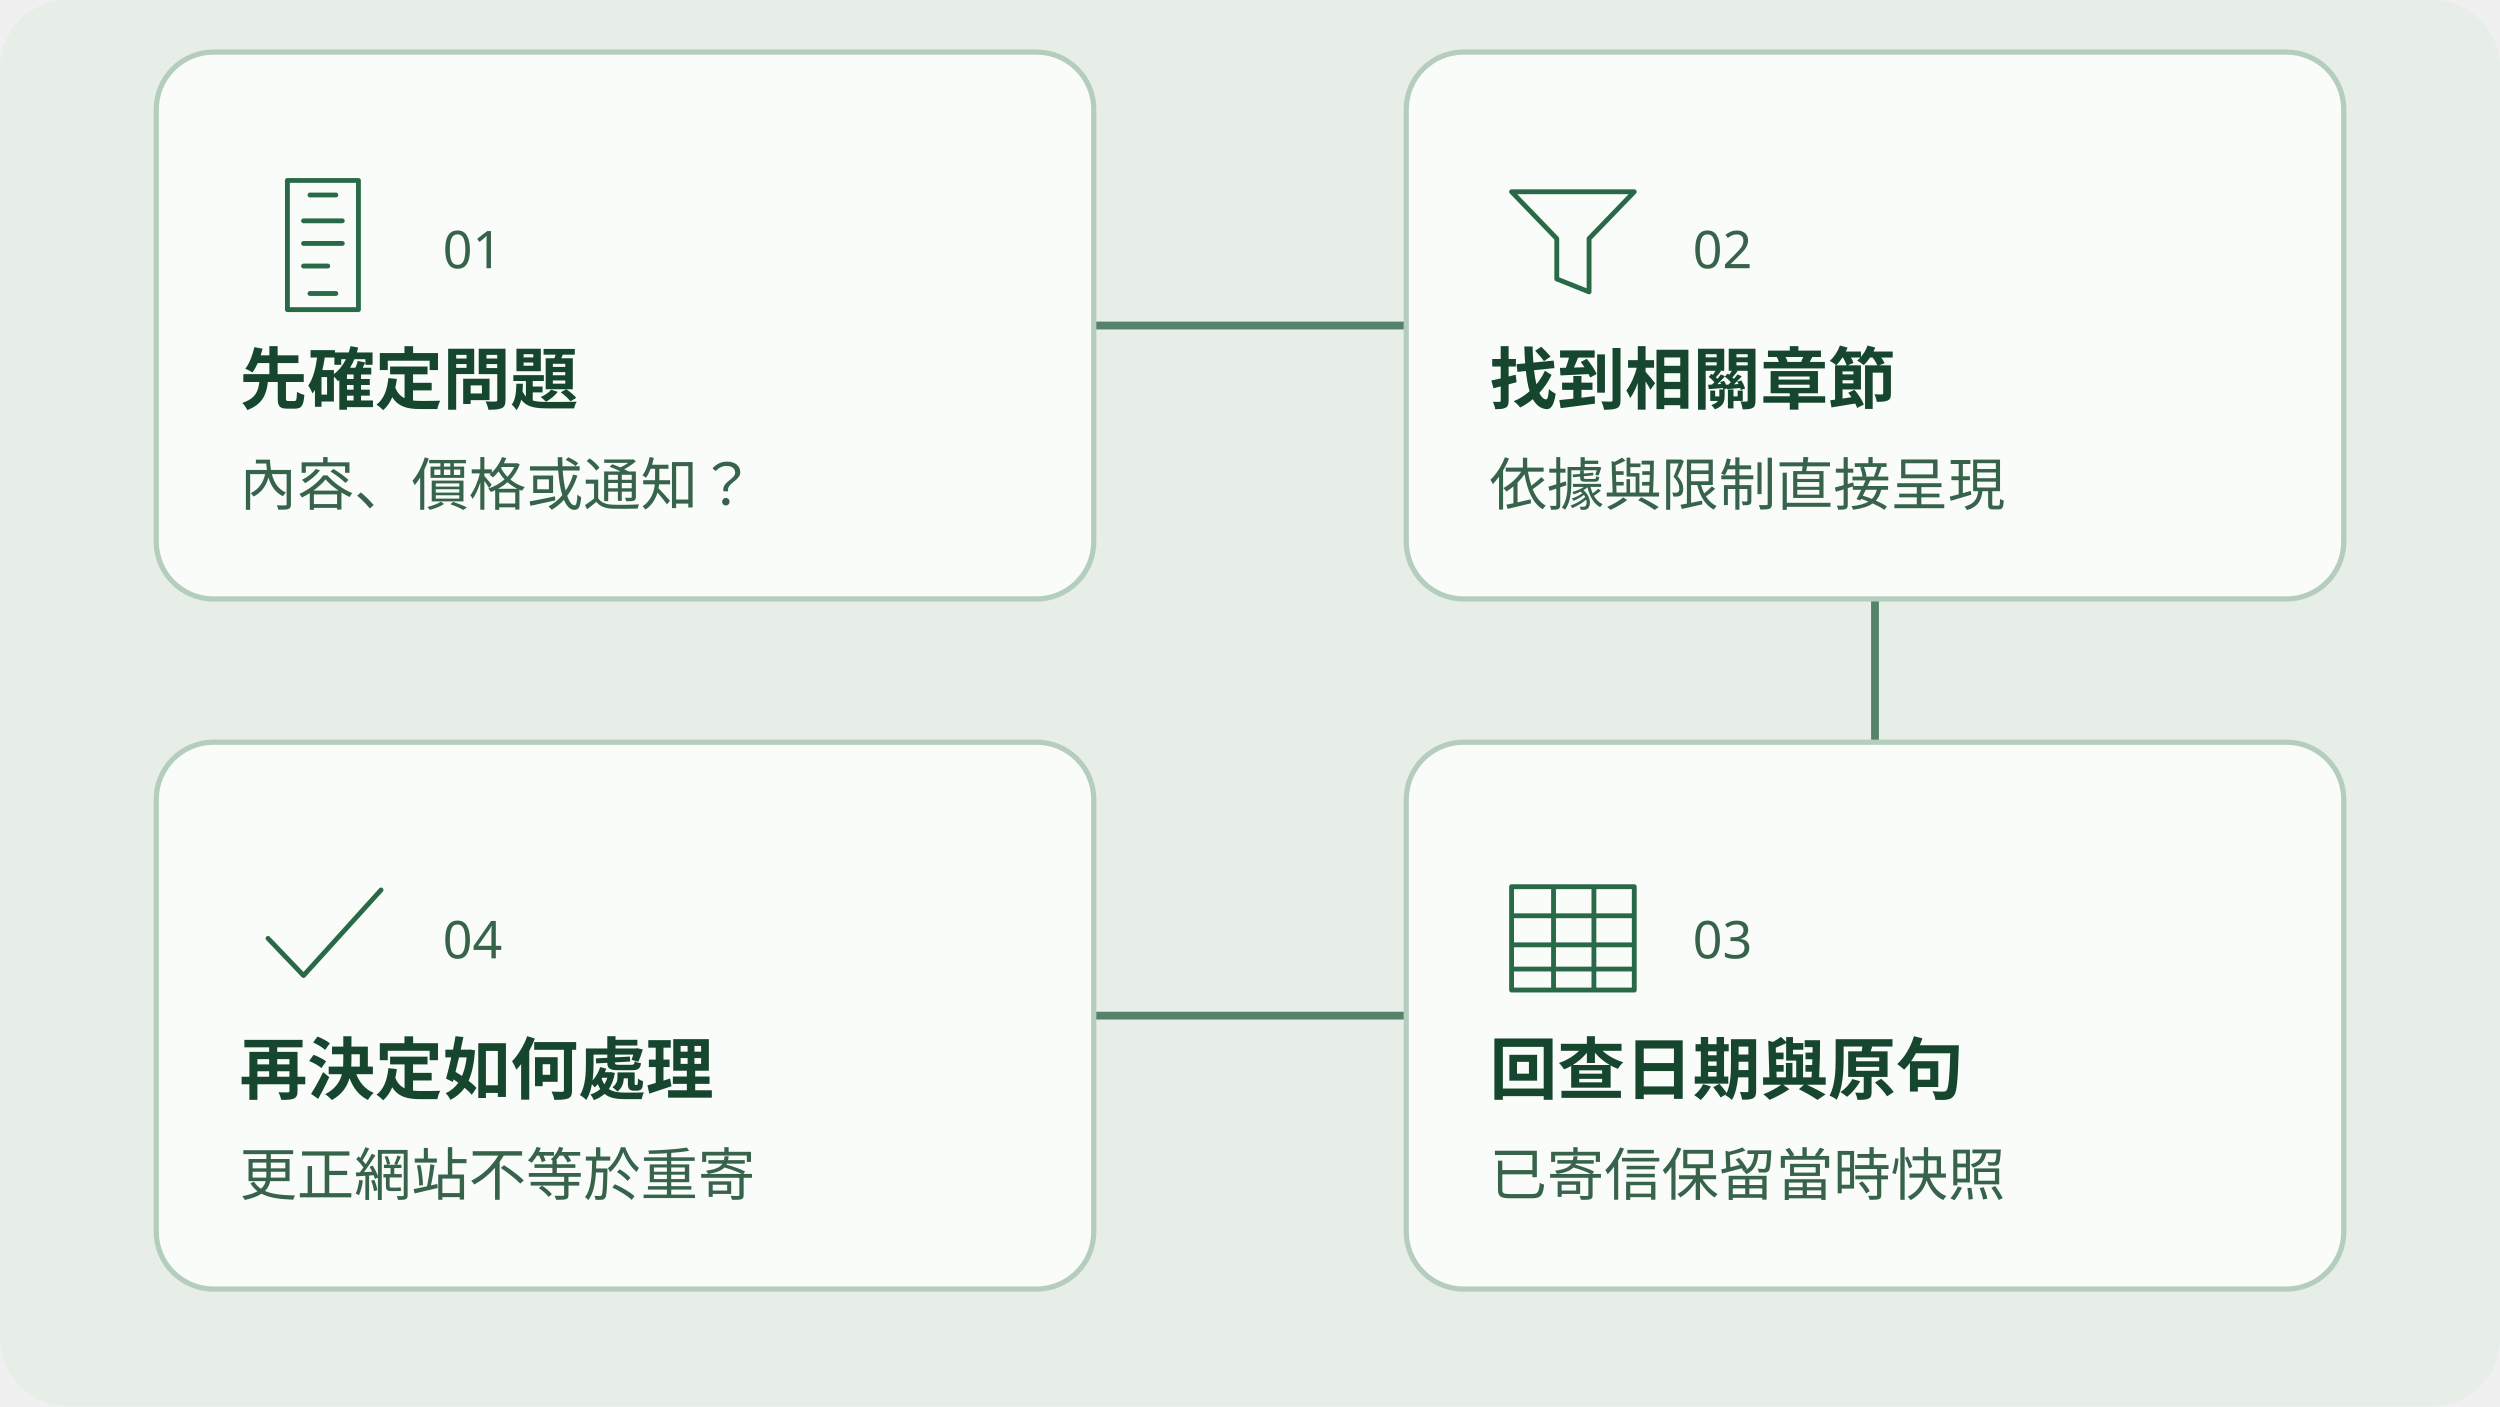
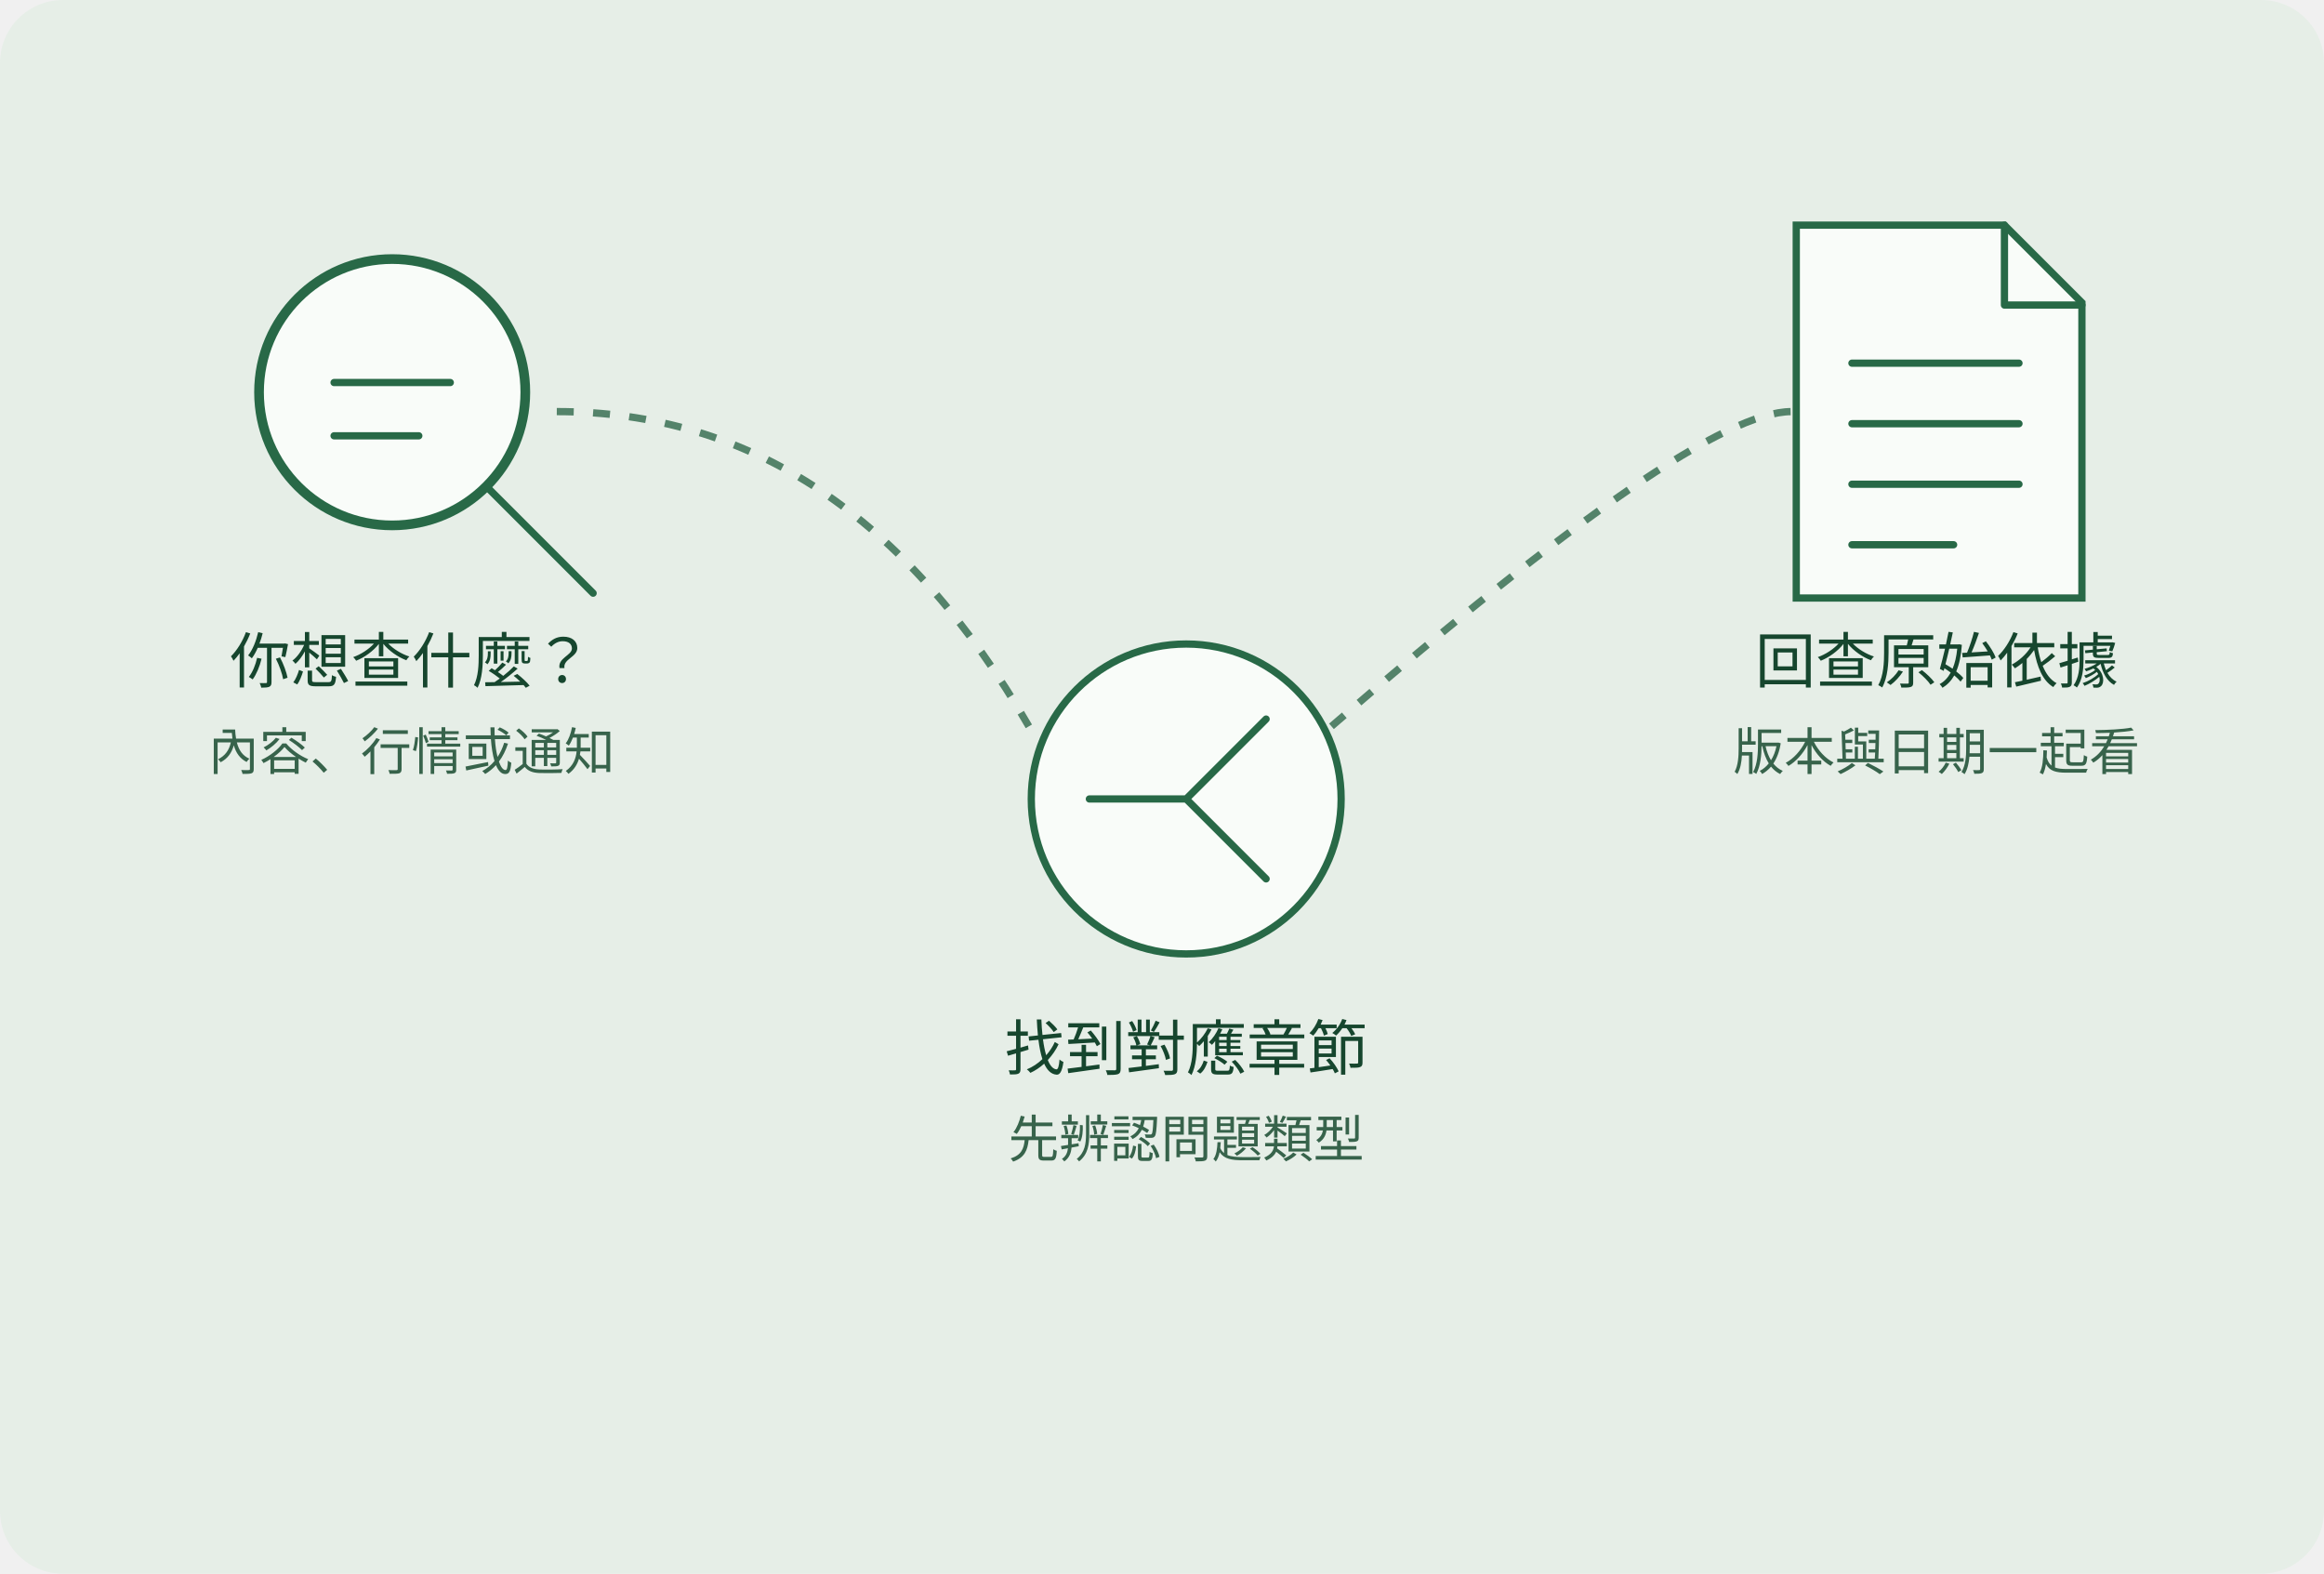
- <svg xmlns="http://www.w3.org/2000/svg" class="book-art" role="img" aria-label="已做到與仍待改進，分開看" viewBox="0 0 960 540">
-   <rect width="960" height="540" rx="26" fill="#e6eee7" />
-   <path d="M420 125H540" data-book-path="0" fill="none" stroke="#54836a" stroke-width="3" />
-   <path d="M720 230V285" data-book-path="1" fill="none" stroke="#54836a" stroke-width="3" />
-   <path d="M540 390H420" data-book-path="2" fill="none" stroke="#54836a" stroke-width="3" />
-   <g data-book-node="0" transform="translate(240,125)">
-     <rect class="bk-node-bg" x="-180" y="-105" width="360" height="210" rx="22" fill="#f9fcf9" stroke="#b4cdbc" stroke-width="2" />
-     <g transform="translate(-116,-34) scale(.62)" fill="none" stroke="#286947" stroke-width="3" stroke-linecap="round" stroke-linejoin="round">
-       <path d="M-22-35h44v80h-44zM-8-26h16M-8 35h16M-12-10h24M-12 4h24M-12 18h15" />
-     </g>
-     <text x="-70" y="-22" fill="#37634b" font-size="20" font-family="system-ui,sans-serif">01</text>
-     <text class="bk-label" x="-148" y="30" fill="#16462e" font-size="26" font-weight="600" font-family="system-ui,sans-serif">先確定問題</text>
-     <text x="-148" y="69" fill="#37634b" font-size="22" font-family="system-ui,sans-serif">內容、價格或通知？</text>
+ <svg xmlns="http://www.w3.org/2000/svg" class="book-art" data-illustration="bespoke" data-mobile-viewbox="0 0 480 1000" viewBox="0 0 960 650" role="img" aria-label="從問題回到資料、來源與處理方式">
+   <rect width="960" height="650" rx="26" fill="#e6eee7" />
+   <path data-book-path="0" d="M230 170Q350 170 425 300" data-mobile-d="M230 140H450V320Q450 350 320 350" fill="none" stroke="#54836a" stroke-width="3" stroke-dasharray="7 8" />
+   <path data-book-path="1" d="M550 300Q700 170 740 170" data-mobile-d="M230 440H25V640Q25 670 150 670" fill="none" stroke="#54836a" stroke-width="3" stroke-dasharray="7 8" />
+   <g data-book-node="0" transform="translate(170,170)" data-mobile-transform="translate(140,140)">
+     <circle class="bk-node-bg" cx="-8" cy="-8" r="55" fill="#f9fcf9" stroke="#286947" stroke-width="4" />
+     <path d="M32 32L75 75M-32-12h48M-32 10h35" fill="none" stroke="#286947" stroke-width="3" stroke-linecap="round" stroke-linejoin="round" />
+     <text x="0" y="112" text-anchor="middle" fill="#16462e" font-size="25" font-family="system-ui,sans-serif">你想查什麼？</text>
+     <text x="0" y="148" text-anchor="middle" fill="#37634b" font-size="21" font-family="system-ui,sans-serif">內容、行情或通知</text>
  </g>
-   <g data-book-node="1" transform="translate(720,125)">
-     <rect class="bk-node-bg" x="-180" y="-105" width="360" height="210" rx="22" fill="#f9fcf9" stroke="#b4cdbc" stroke-width="2" />
-     <g transform="translate(-116,-34) scale(.62)" fill="none" stroke="#286947" stroke-width="3" stroke-linecap="round" stroke-linejoin="round">
-       <path d="M-38-28h76L10 1v33l-20-8V1z" />
-     </g>
-     <text x="-70" y="-22" fill="#37634b" font-size="20" font-family="system-ui,sans-serif">02</text>
-     <text class="bk-label" x="-148" y="30" fill="#16462e" font-size="26" font-weight="600" font-family="system-ui,sans-serif">找到相關章節</text>
-     <text x="-148" y="69" fill="#37634b" font-size="22" font-family="system-ui,sans-serif">依據與限制直接呈現</text>
+   <g data-book-node="1" transform="translate(490,330)" data-mobile-transform="translate(320,440)">
+     <circle class="bk-node-bg" r="64" fill="#f9fcf9" stroke="#286947" stroke-width="3" />
+     <path d="M-40 0H0M0 0L33-33M0 0L33 33" fill="none" stroke="#286947" stroke-width="3" stroke-linecap="round" stroke-linejoin="round" />
+     <text x="0" y="112" text-anchor="middle" fill="#16462e" font-size="25" font-family="system-ui,sans-serif">找到對應章節</text>
+     <text x="0" y="148" text-anchor="middle" fill="#37634b" font-size="21" font-family="system-ui,sans-serif">先辨認問題類型</text>
  </g>
-   <g data-book-node="2" transform="translate(720,390)">
-     <rect class="bk-node-bg" x="-180" y="-105" width="360" height="210" rx="22" fill="#f9fcf9" stroke="#b4cdbc" stroke-width="2" />
-     <g transform="translate(-116,-34) scale(.62)" fill="none" stroke="#286947" stroke-width="3" stroke-linecap="round" stroke-linejoin="round">
-       <path d="M-38-25h76v64h-76zM-38-7h76M-38 11h76M-38 26h76M-12-25v64M13-25v64" />
-     </g>
-     <text x="-70" y="-22" fill="#37634b" font-size="20" font-family="system-ui,sans-serif">03</text>
-     <text class="bk-label" x="-148" y="30" fill="#16462e" font-size="26" font-weight="600" font-family="system-ui,sans-serif">回查日期與原句</text>
-     <text x="-148" y="69" fill="#37634b" font-size="22" font-family="system-ui,sans-serif">已寄信保留當時快照</text>
+   <g data-book-node="2" transform="translate(800,170)" data-mobile-transform="translate(150,760)">
+     <path class="bk-node-bg" d="M-58-77H28L60-45V77H-58Z" fill="#f9fcf9" stroke="#286947" stroke-width="3" />
+     <path d="M28-77v33h32M-35-20h69M-35 5h69M-35 30h69M-35 55h42" fill="none" stroke="#286947" stroke-width="3" stroke-linecap="round" stroke-linejoin="round" />
+     <text x="0" y="112" text-anchor="middle" fill="#16462e" font-size="25" font-family="system-ui,sans-serif">回查原始依據</text>
+     <text x="0" y="148" text-anchor="middle" fill="#37634b" font-size="21" font-family="system-ui,sans-serif">版本與日期一起看</text>
  </g>
-   <g data-book-node="3" transform="translate(240,390)">
-     <rect class="bk-node-bg" x="-180" y="-105" width="360" height="210" rx="22" fill="#f9fcf9" stroke="#b4cdbc" stroke-width="2" />
-     <g transform="translate(-116,-34) scale(.62)" fill="none" stroke="#286947" stroke-width="3" stroke-linecap="round" stroke-linejoin="round">
-       <path d="M-34 7l22 23L36-23" />
-     </g>
-     <text x="-70" y="-22" fill="#37634b" font-size="20" font-family="system-ui,sans-serif">04</text>
-     <text class="bk-label" x="-148" y="30" fill="#16462e" font-size="26" font-weight="600" font-family="system-ui,sans-serif">再決定如何處理</text>
-     <text x="-148" y="69" fill="#37634b" font-size="22" font-family="system-ui,sans-serif">更正網站不等於重寄</text>
-   </g>
-   <circle class="book-packet" r="9" fill="#bd5934" stroke="#fff" stroke-width="3" opacity="0" />
+   <circle class="book-packet" r="9" fill="#bd5934" stroke="white" stroke-width="3" opacity="0" />
</svg>
